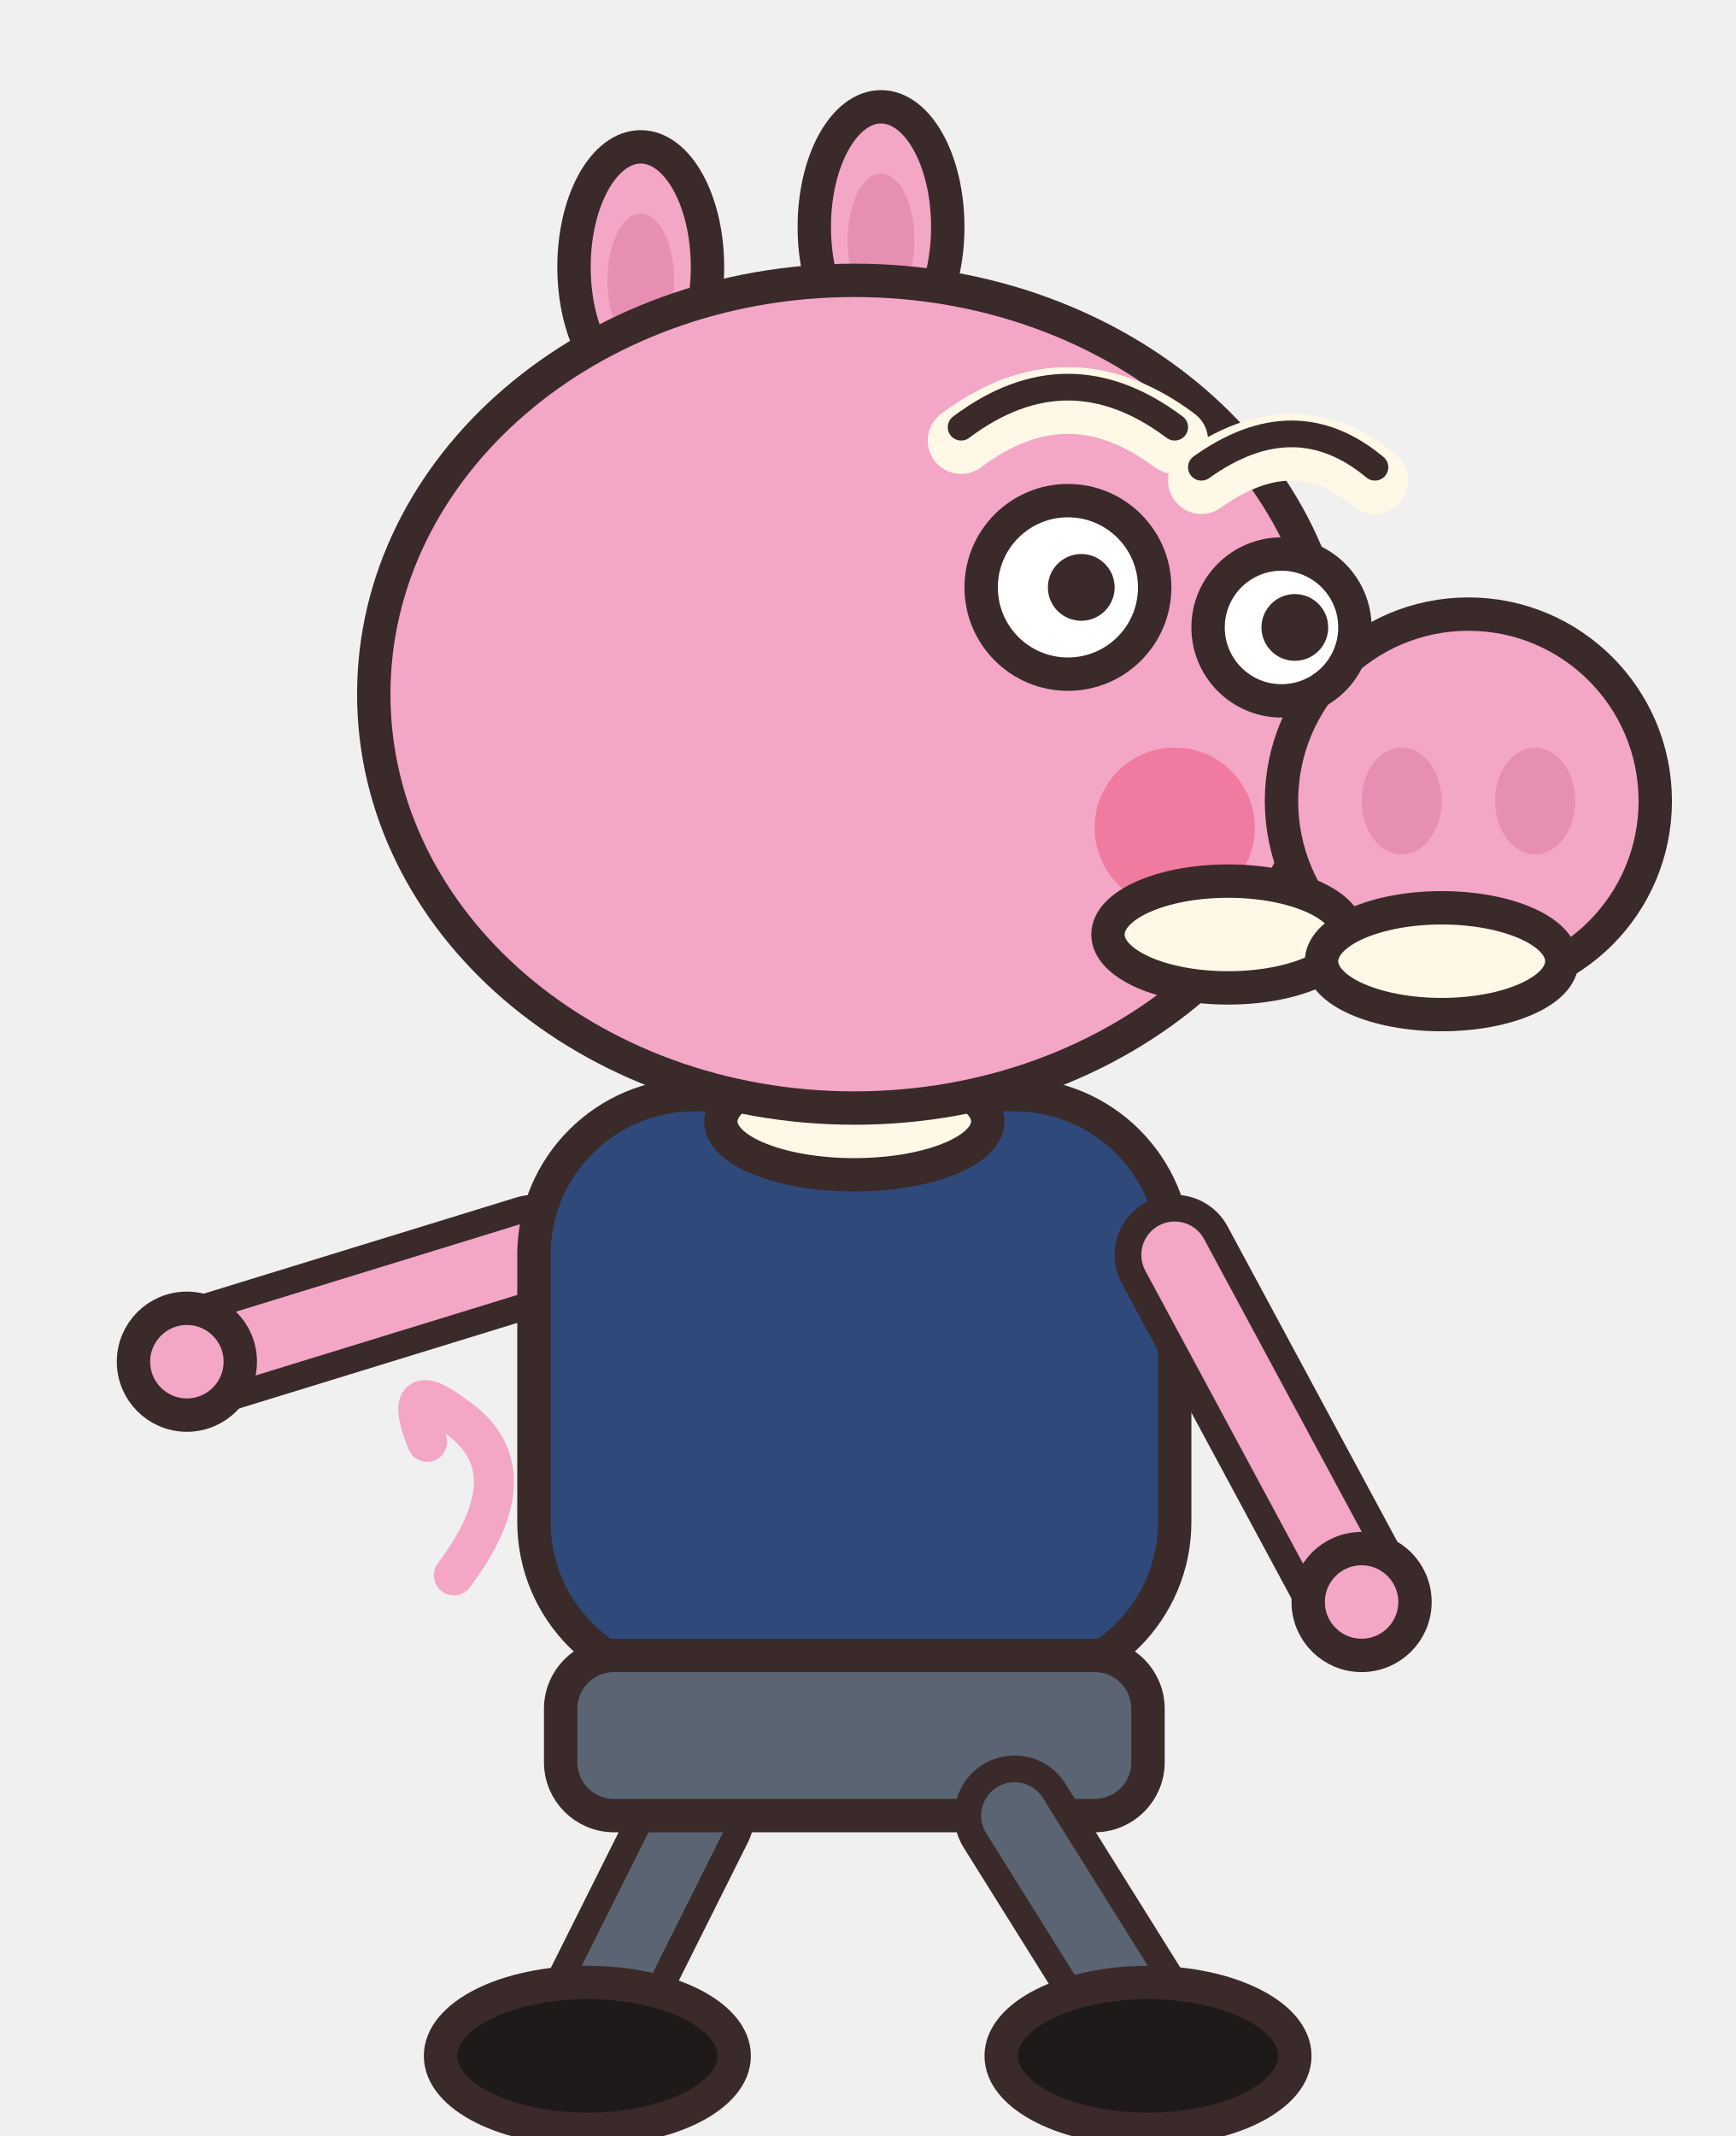
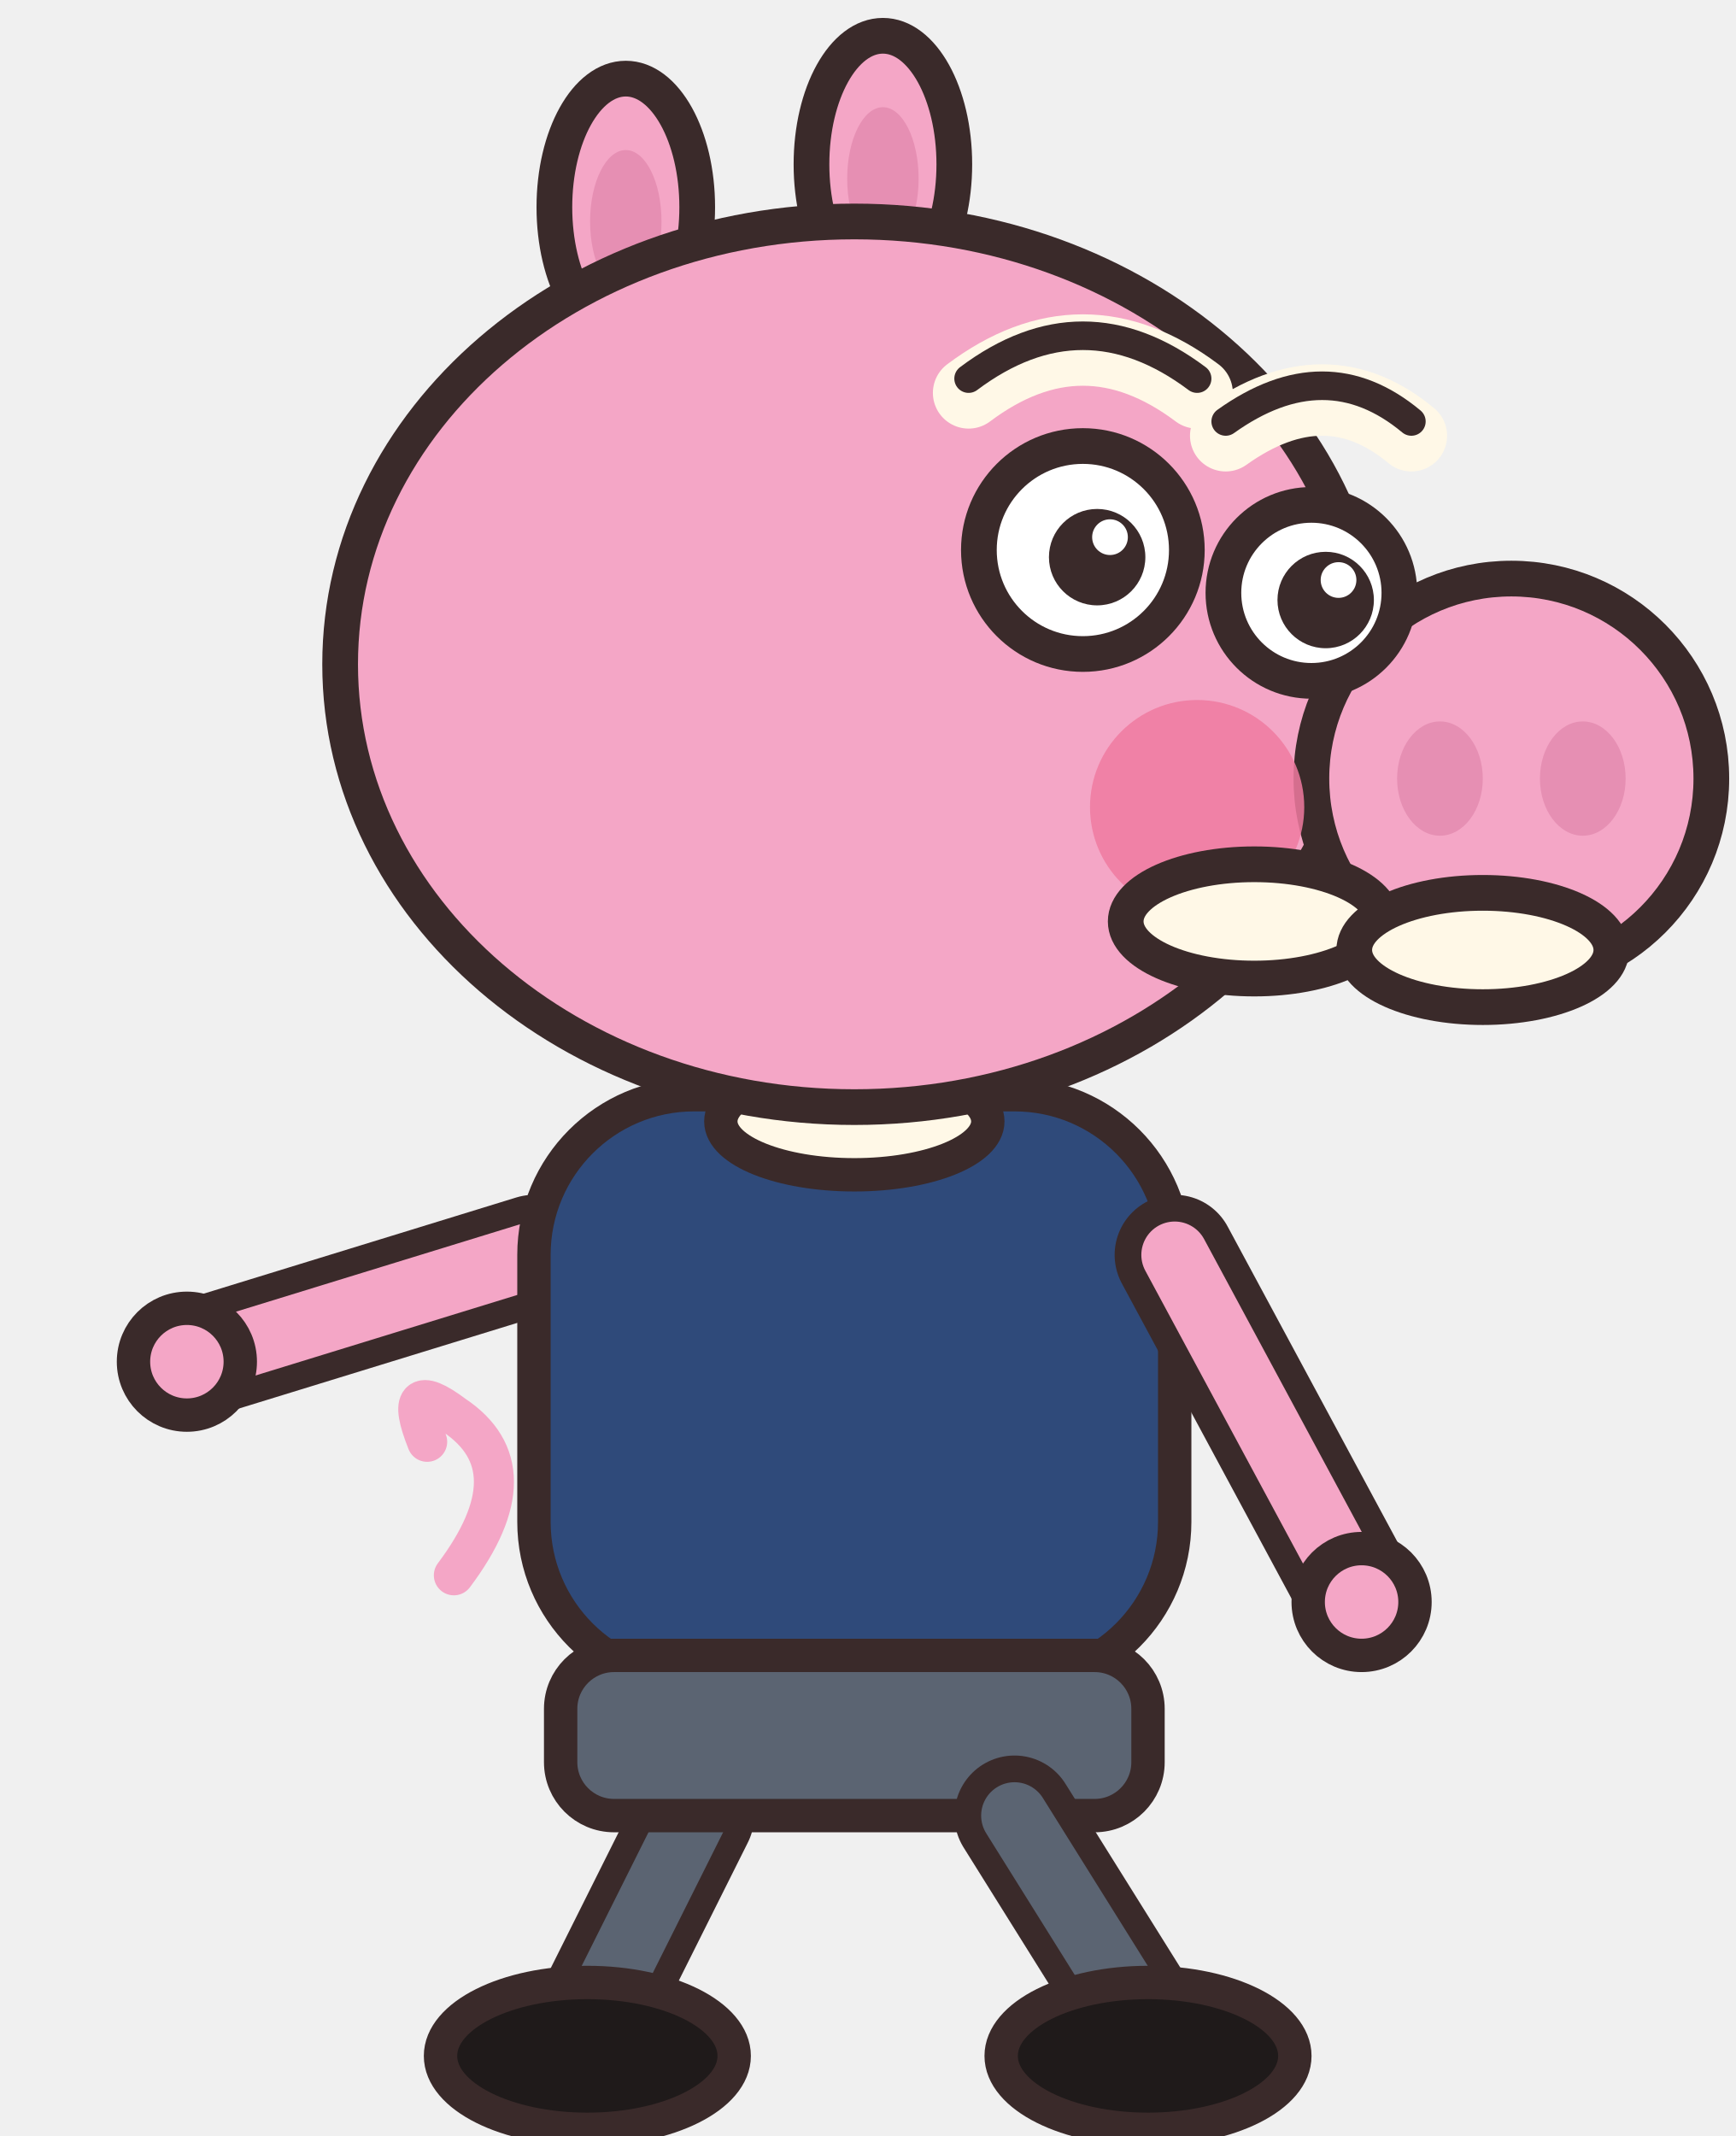
<svg xmlns="http://www.w3.org/2000/svg" viewBox="0 0 130 160">
  <g stroke="#3a2a2a" stroke-linecap="round" stroke-linejoin="round" stroke-width="2.5">
    <path fill="none" stroke="#f4a6c6" stroke-width="3" d="M34 118q6-8 0-12-4-3-2 2" />
    <path stroke-width="9" d="m52 136-8 16" />
    <path stroke="#5b6472" stroke-width="5" d="m52 136-8 16" />
    <ellipse cx="44" cy="154" fill="#1f1a1a" rx="11" ry="5.5" />
    <path stroke-width="9" d="m40 94-26 8" />
    <path stroke="#f4a6c6" stroke-width="5" d="m40 94-26 8" />
    <circle cx="14" cy="102" r="4" fill="#f4a6c6" />
    <rect width="48" height="44" x="40" y="82" fill="#2f4a7a" rx="12" />
    <ellipse cx="64" cy="84" fill="#fff8e7" rx="10" ry="4" />
    <rect width="44" height="12" x="42" y="124" fill="#5b6472" rx="4" />
    <path stroke-width="9" d="m76 136 10 16" />
    <path stroke="#5b6472" stroke-width="5" d="m76 136 10 16" />
    <ellipse cx="86" cy="154" fill="#1f1a1a" rx="11" ry="5.5" />
-     <ellipse cx="48" cy="20" fill="#f4a6c6" rx="5" ry="9" />
-     <ellipse cx="48" cy="21" fill="#e68fb3" stroke="none" rx="2.5" ry="5" />
-     <ellipse cx="66" cy="17" fill="#f4a6c6" rx="5" ry="9" />
-     <ellipse cx="66" cy="18" fill="#e68fb3" stroke="none" rx="2.5" ry="5" />
-     <ellipse cx="64" cy="52" fill="#f4a6c6" rx="36" ry="31" />
-     <circle cx="110" cy="60" r="14" fill="#f4a6c6" />
-     <circle cx="110" cy="60" r="12.7" fill="#f4a6c6" stroke="none" />
-     <ellipse cx="105" cy="60" fill="#e68fb3" stroke="none" rx="3" ry="4" />
-     <ellipse cx="115" cy="60" fill="#e68fb3" stroke="none" rx="3" ry="4" />
-     <circle cx="80" cy="44" r="6.5" fill="#fff" />
-     <circle cx="81" cy="44" r="2.5" fill="#3a2a2a" stroke="none" />
-     <circle cx="96" cy="47" r="5.5" fill="#fff" />
-     <circle cx="97" cy="47" r="2.5" fill="#3a2a2a" stroke="none" />
-     <circle cx="88" cy="62" r="6" fill="#f07aa0" stroke="none" />
-     <path fill="none" stroke="#fff8e7" stroke-width="5" d="M72 33q8-6 16 0" />
-     <path fill="none" stroke-width="2" d="M72 32q8-6 16 0" />
-     <path fill="none" stroke="#fff8e7" stroke-width="5" d="M90 36q7-5 13 0" />
-     <path fill="none" stroke-width="2" d="M90 35q7-5 13 0" />
-     <ellipse cx="92" cy="70" fill="#fff8e7" rx="9" ry="4" />
-     <ellipse cx="108" cy="72" fill="#fff8e7" rx="9" ry="4" />
+     <g transform="translate(-4.48 -5.88)scale(1.07)">
+       <ellipse cx="48" cy="20" fill="#f4a6c6" rx="5" ry="9" />
+       <ellipse cx="48" cy="21" fill="#e68fb3" stroke="none" rx="2.5" ry="5" />
+       <ellipse cx="66" cy="17" fill="#f4a6c6" rx="5" ry="9" />
+       <ellipse cx="66" cy="18" fill="#e68fb3" stroke="none" rx="2.5" ry="5" />
+       <ellipse cx="64" cy="52" fill="#f4a6c6" rx="36" ry="31" />
+       <circle cx="110" cy="60" r="14" fill="#f4a6c6" />
+       <circle cx="110" cy="60" r="12.7" fill="#f4a6c6" stroke="none" />
+       <ellipse cx="105" cy="60" fill="#e68fb3" stroke="none" rx="3" ry="4" />
+       <ellipse cx="115" cy="60" fill="#e68fb3" stroke="none" rx="3" ry="4" />
+       <circle cx="80" cy="44" r="7.28" fill="#fff" />
+       <circle cx="81" cy="44.5" r="3.375" fill="#3a2a2a" stroke="none" />
+       <circle cx="81.9" cy="43.1" r="1.25" fill="#fff" stroke="none" />
+       <circle cx="96" cy="47" r="6.16" fill="#fff" />
+       <circle cx="97" cy="47.5" r="3.375" fill="#3a2a2a" stroke="none" />
+       <circle cx="97.9" cy="46.1" r="1.25" fill="#fff" stroke="none" />
+       <circle cx="88" cy="62" r="7.5" fill="#f07aa0" fill-opacity=".85" stroke="none" />
+       <path fill="none" stroke="#fff8e7" stroke-width="5" d="M72 33q8-6 16 0" />
+       <path fill="none" stroke-width="2" d="M72 32q8-6 16 0" />
+       <path fill="none" stroke="#fff8e7" stroke-width="5" d="M90 36q7-5 13 0" />
+       <path fill="none" stroke-width="2" d="M90 35q7-5 13 0" />
+       <ellipse cx="92" cy="70" fill="#fff8e7" rx="9" ry="4" />
+       <ellipse cx="108" cy="72" fill="#fff8e7" rx="9" ry="4" />
+     </g>
    <path stroke-width="9" d="m88 94 14 26" />
    <path stroke="#f4a6c6" stroke-width="5" d="m88 94 14 26" />
    <circle cx="102" cy="120" r="4" fill="#f4a6c6" />
  </g>
</svg>
